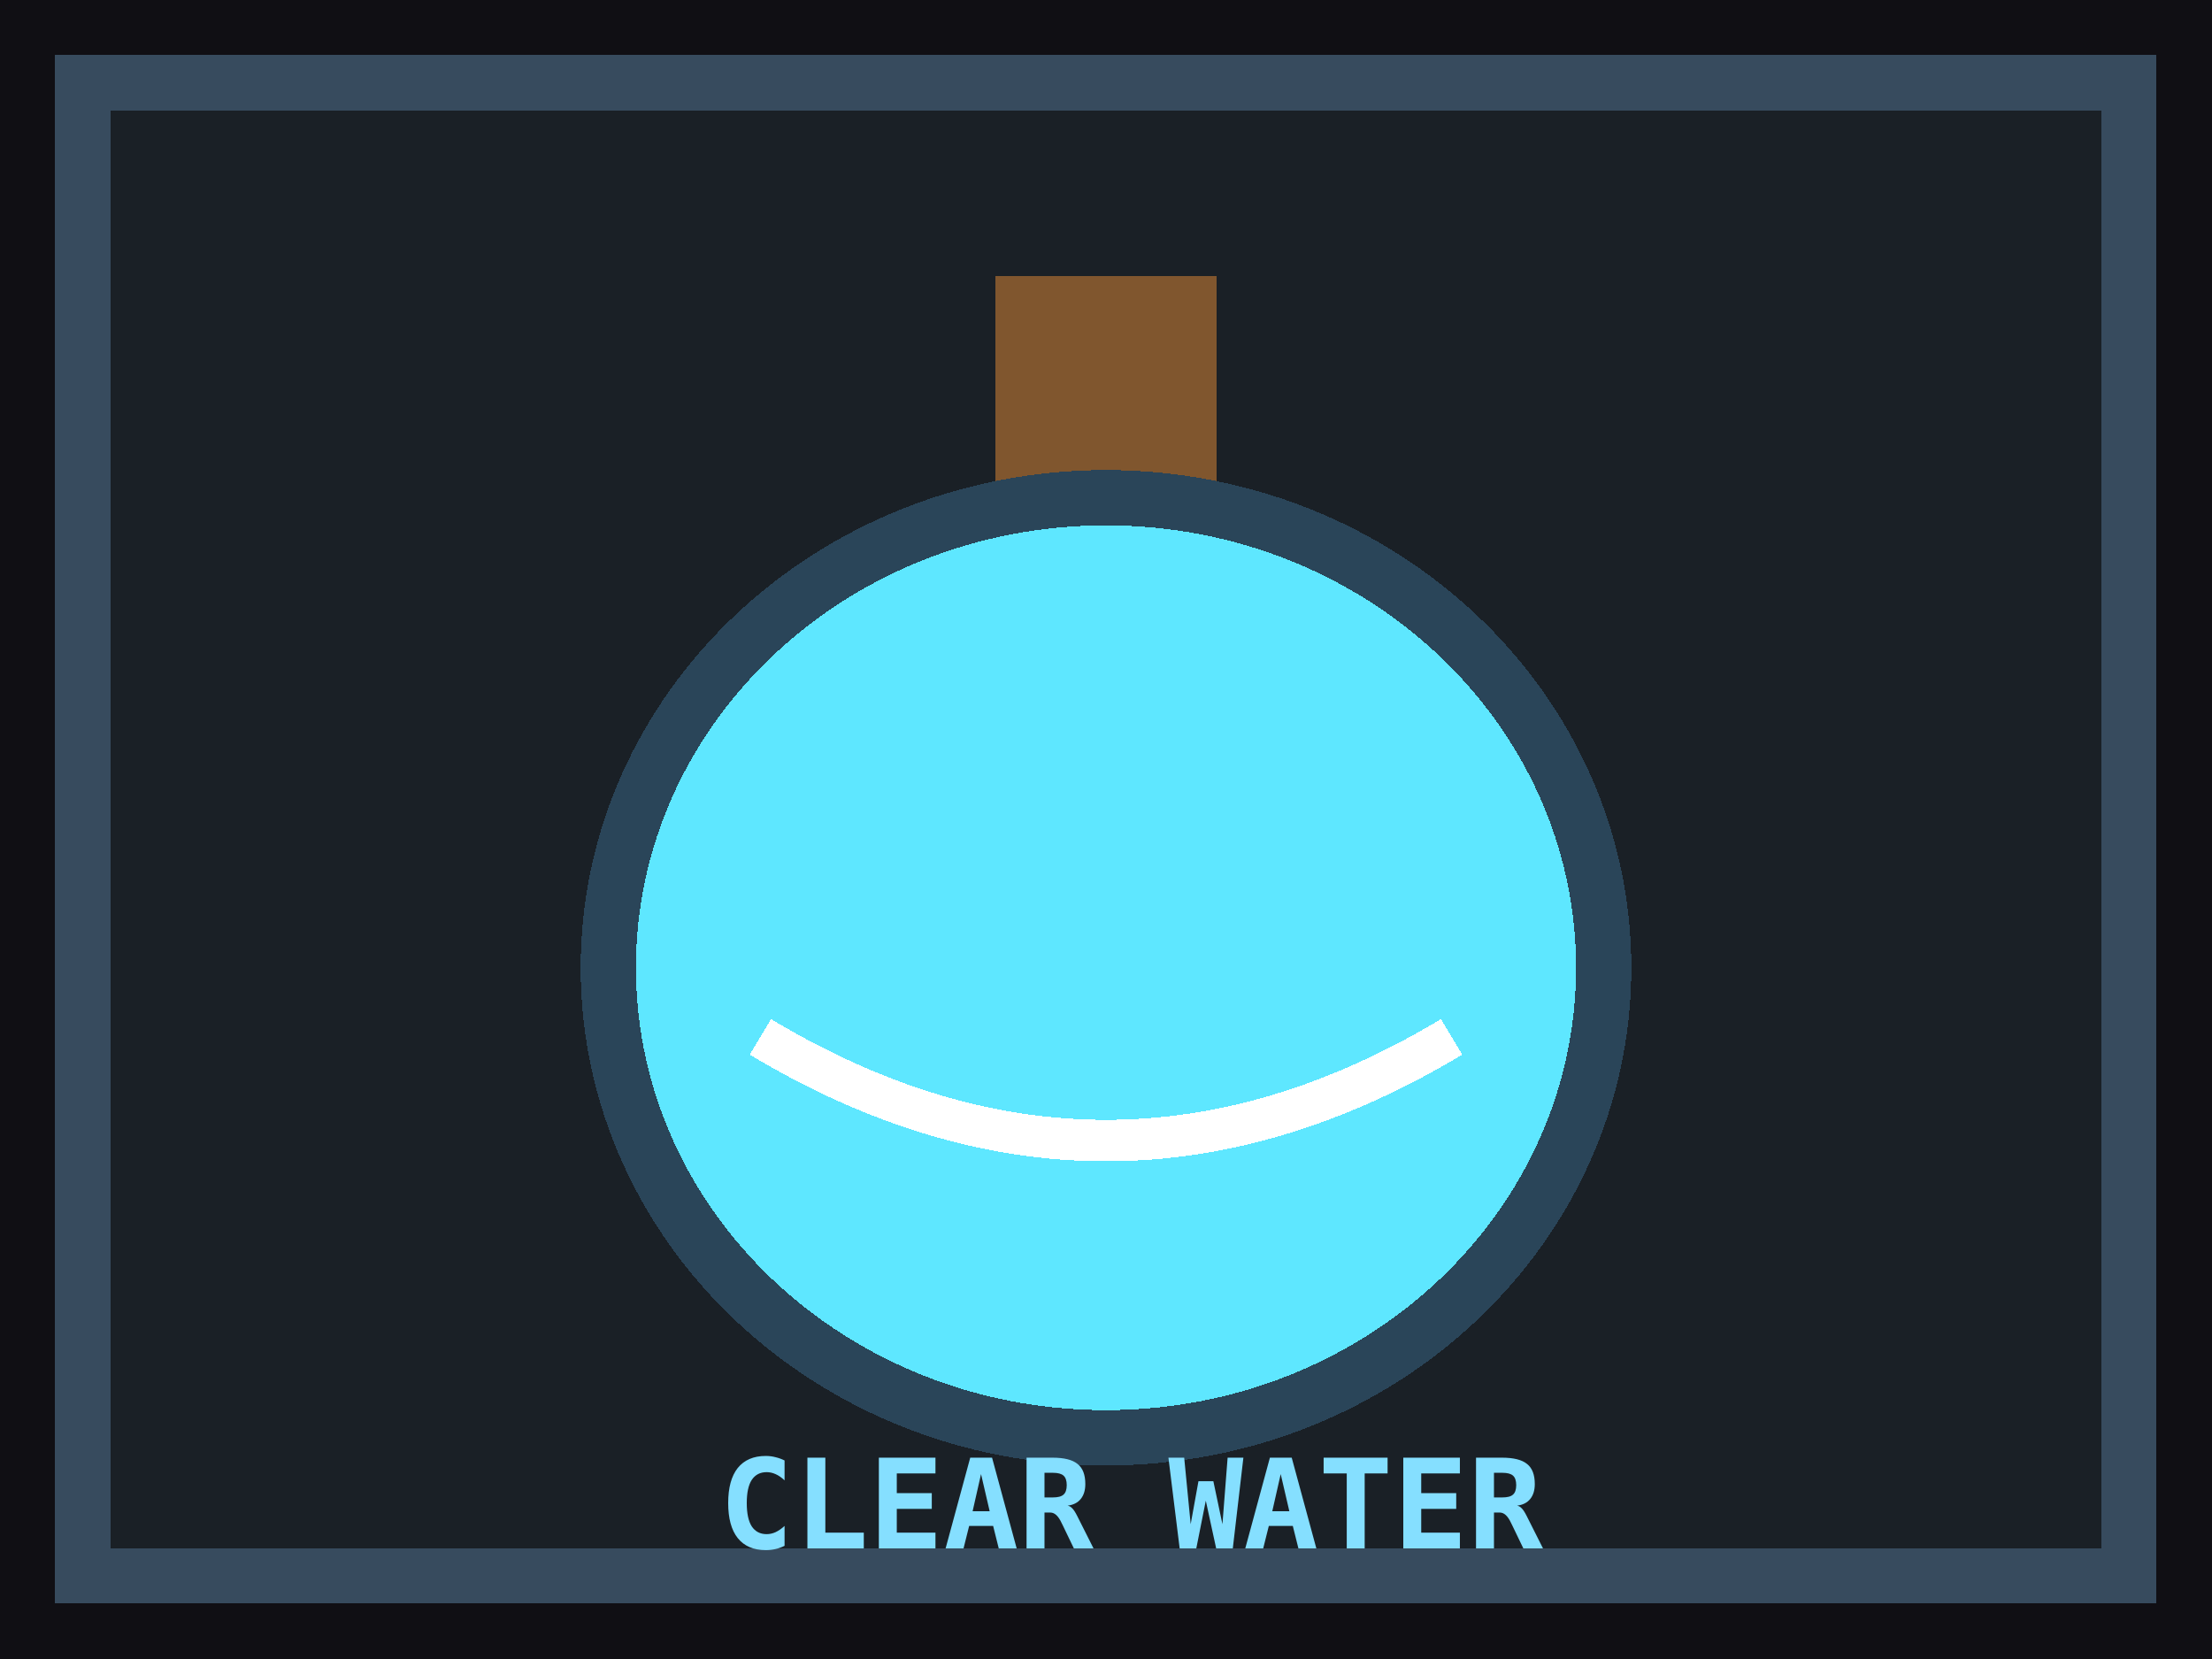
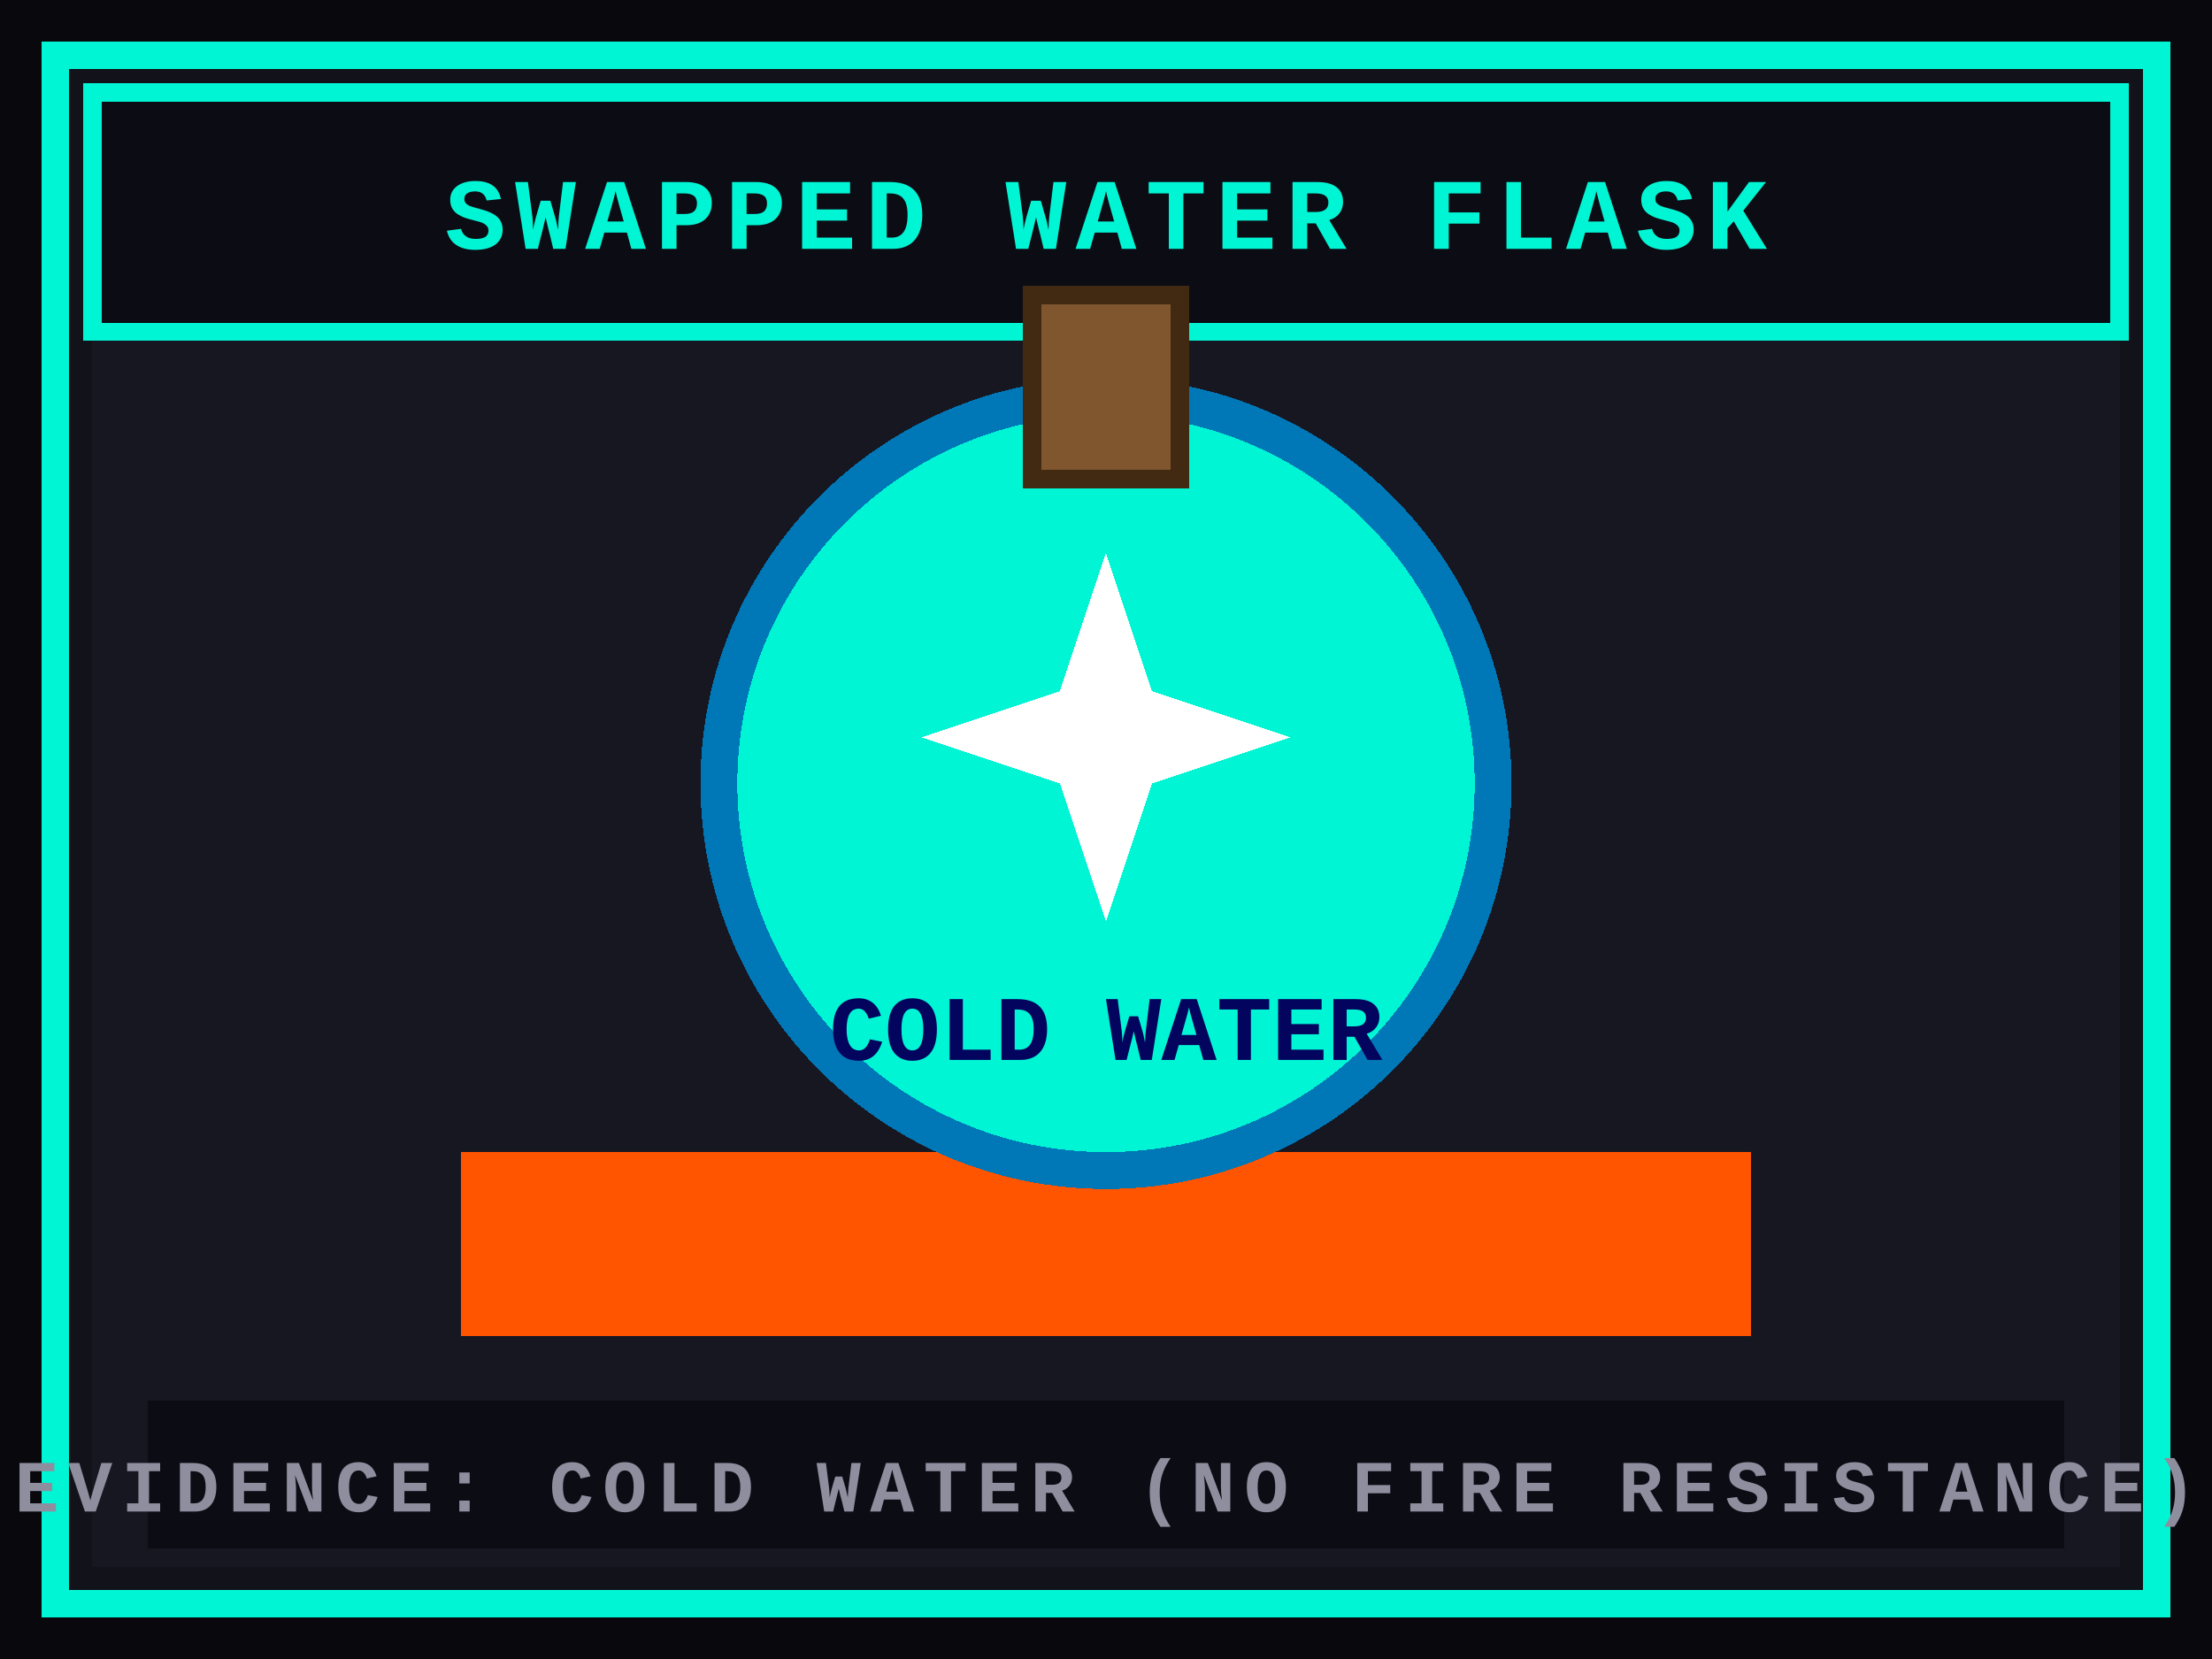
- <svg xmlns="http://www.w3.org/2000/svg" viewBox="0 0 160 120" width="160" height="120" shape-rendering="crispEdges">
-   <rect width="160" height="120" fill="#100f14" />
-   <rect x="6" y="6" width="148" height="108" fill="#1a2026" stroke="#374b5e" stroke-width="4" />
-   <rect x="72" y="20" width="16" height="18" fill="#80562e" />
-   <ellipse cx="80" cy="70" rx="36" ry="34" fill="#5ee7ff" stroke="#2a4559" stroke-width="4" />
-   <path d="M55,75 Q80,90 105,75" stroke="#ffffff" stroke-width="3" fill="none" />
-   <text x="52" y="112" fill="#85dfff" font-family="monospace" font-size="9" font-weight="bold">CLEAR WATER</text>
+ <svg xmlns="http://www.w3.org/2000/svg" viewBox="0 0 240 180" width="240" height="180" shape-rendering="crispEdges">
+   <rect width="240" height="180" fill="#08080d" />
+   <rect x="6" y="6" width="228" height="168" fill="#12121a" stroke="#00f5d4" stroke-width="3" />
+   <rect x="10" y="10" width="220" height="160" fill="#171722" />
+   <rect x="10" y="10" width="220" height="26" fill="#0c0c14" stroke="#00f5d4" stroke-width="2" />
+   <text x="120" y="27" text-anchor="middle" fill="#00f5d4" font-family="'Courier New', monospace" font-size="11" font-weight="900" letter-spacing="1">SWAPPED WATER FLASK</text>
+   <g>
+     <rect x="50" y="125" width="140" height="20" fill="#ff5400" />
+     <ellipse cx="120" cy="85" rx="42" ry="42" fill="#00f5d4" stroke="#0077b6" stroke-width="4" />
+     <rect x="112" y="32" width="16" height="20" fill="#80562e" stroke="#422911" stroke-width="2" />
+     <polygon points="120,60 125,75 140,80 125,85 120,100 115,85 100,80 115,75" fill="#ffffff" />
+     <text x="120" y="115" text-anchor="middle" fill="#03045e" font-family="'Courier New', monospace" font-size="10" font-weight="bold">COLD WATER</text>
+   </g>
+   <rect x="16" y="152" width="208" height="16" fill="#0c0c14" />
+   <text x="120" y="164" text-anchor="middle" fill="#8e8e9e" font-family="'Courier New', monospace" font-size="8" font-weight="bold" letter-spacing="1">EVIDENCE: COLD WATER (NO FIRE RESISTANCE)</text>
</svg>
